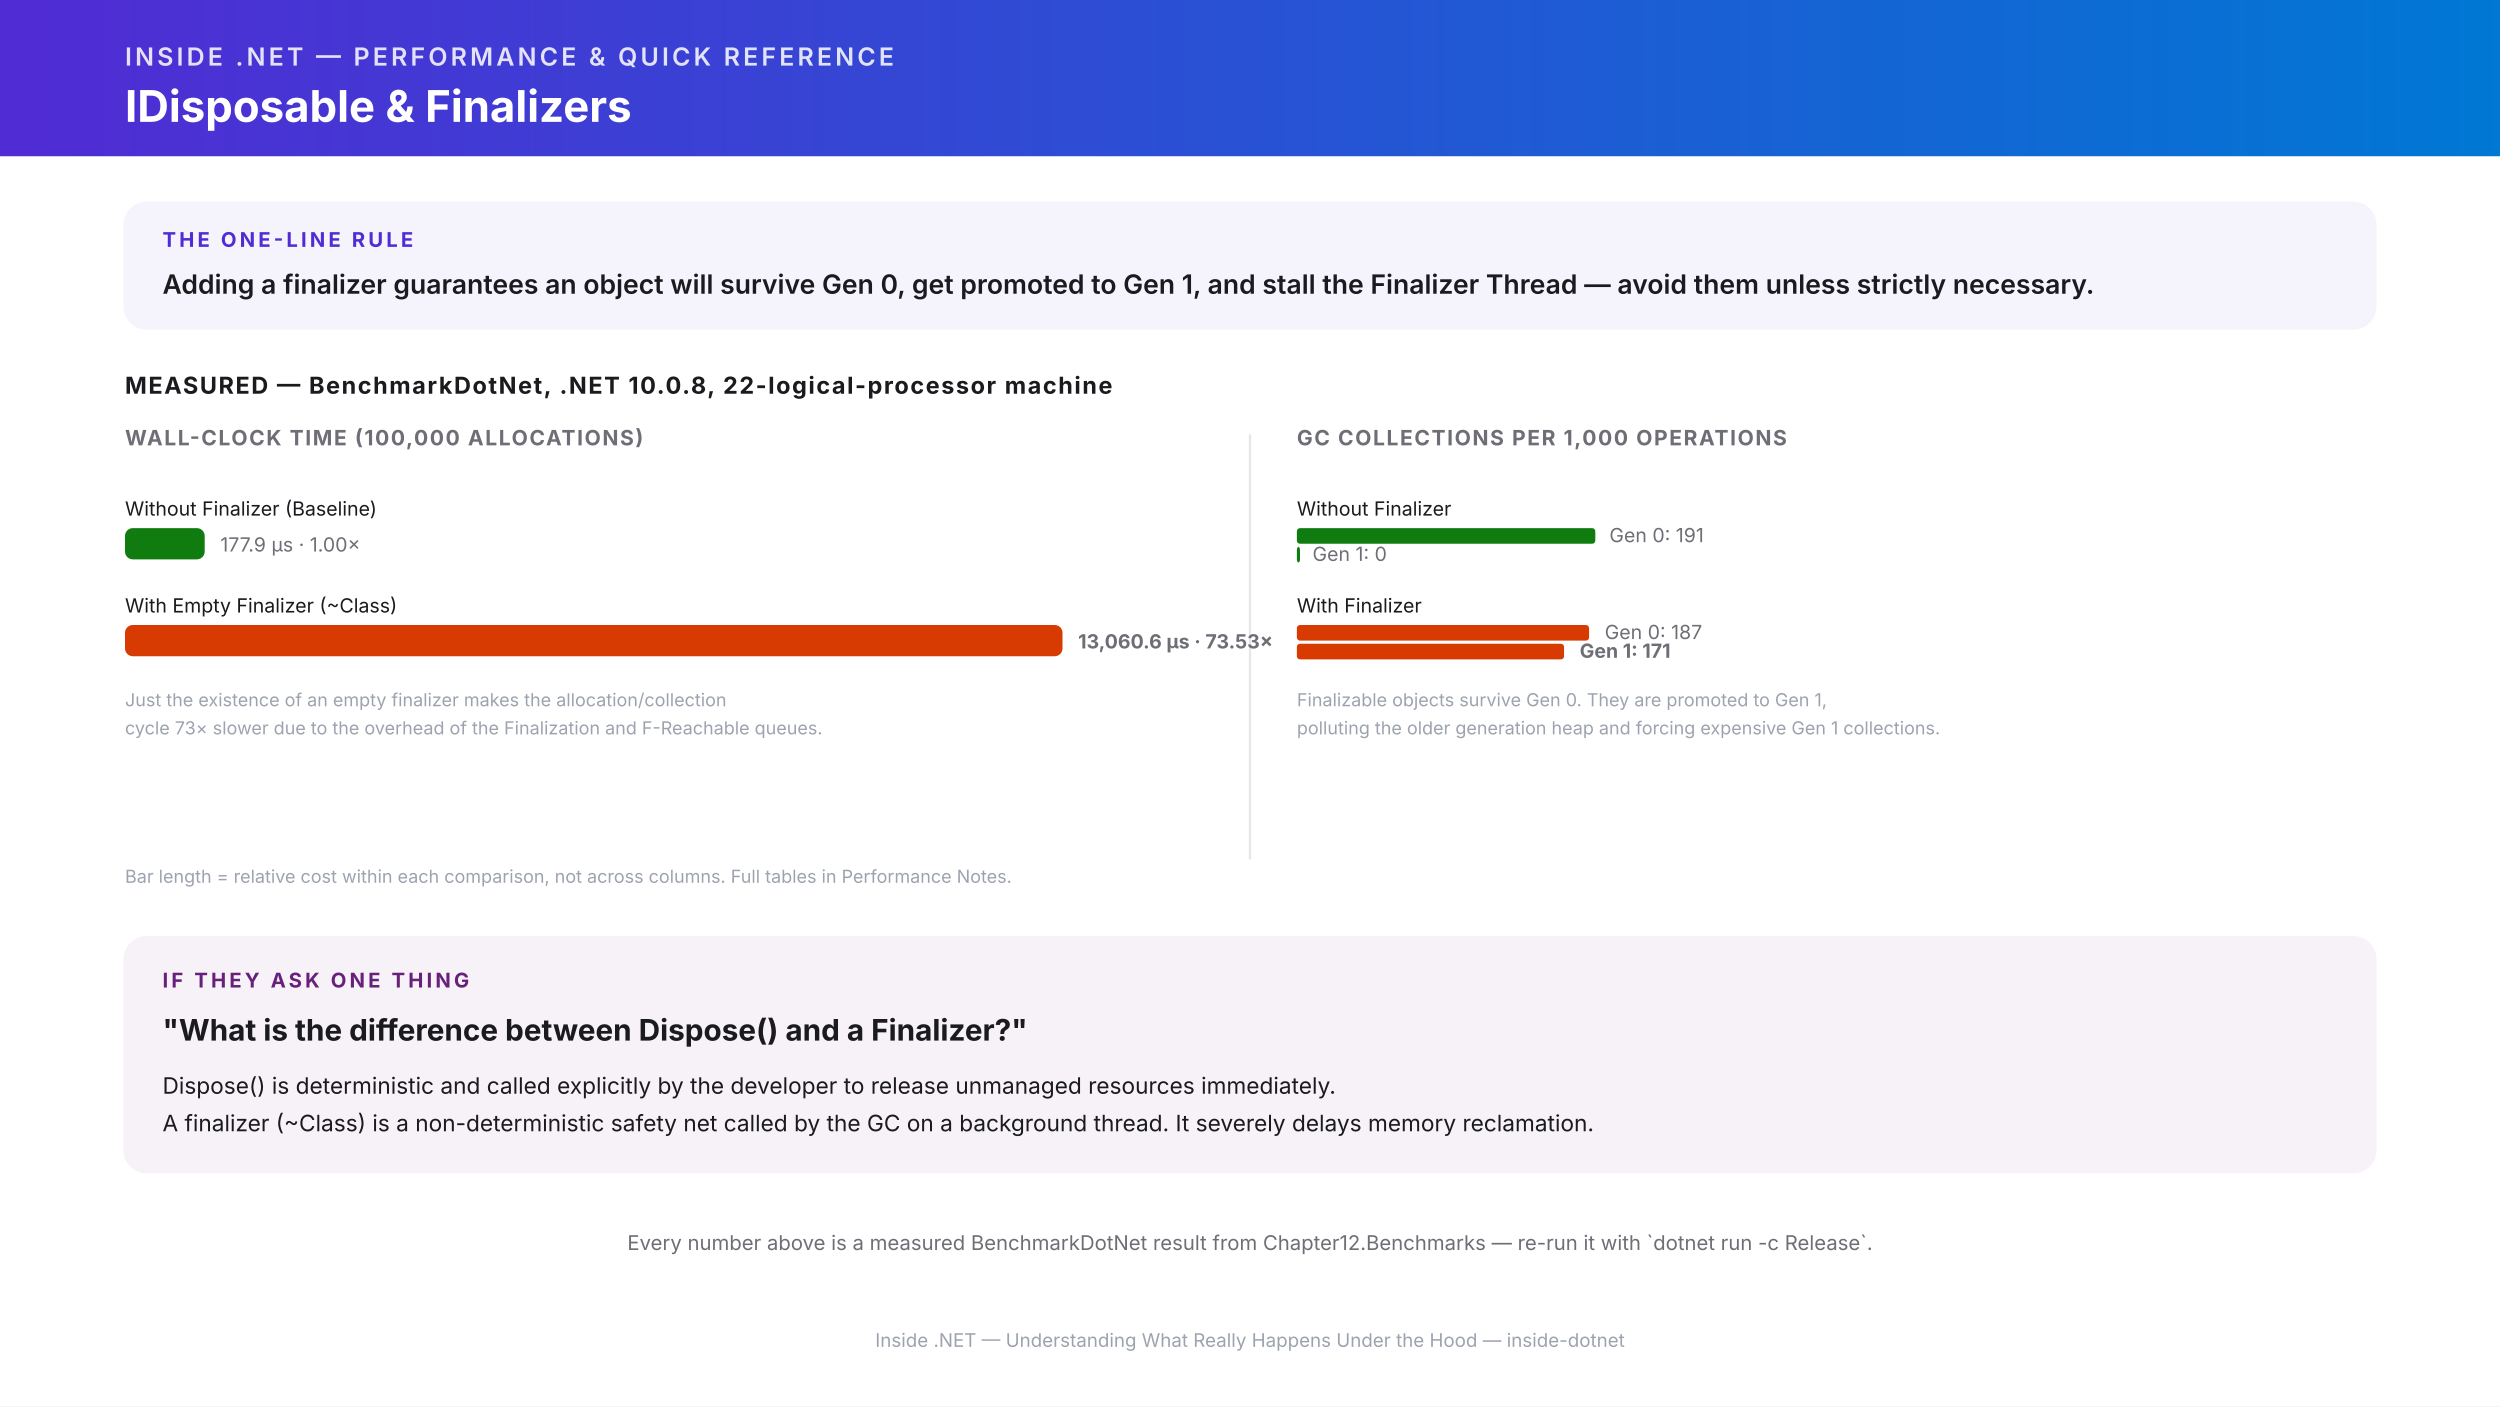
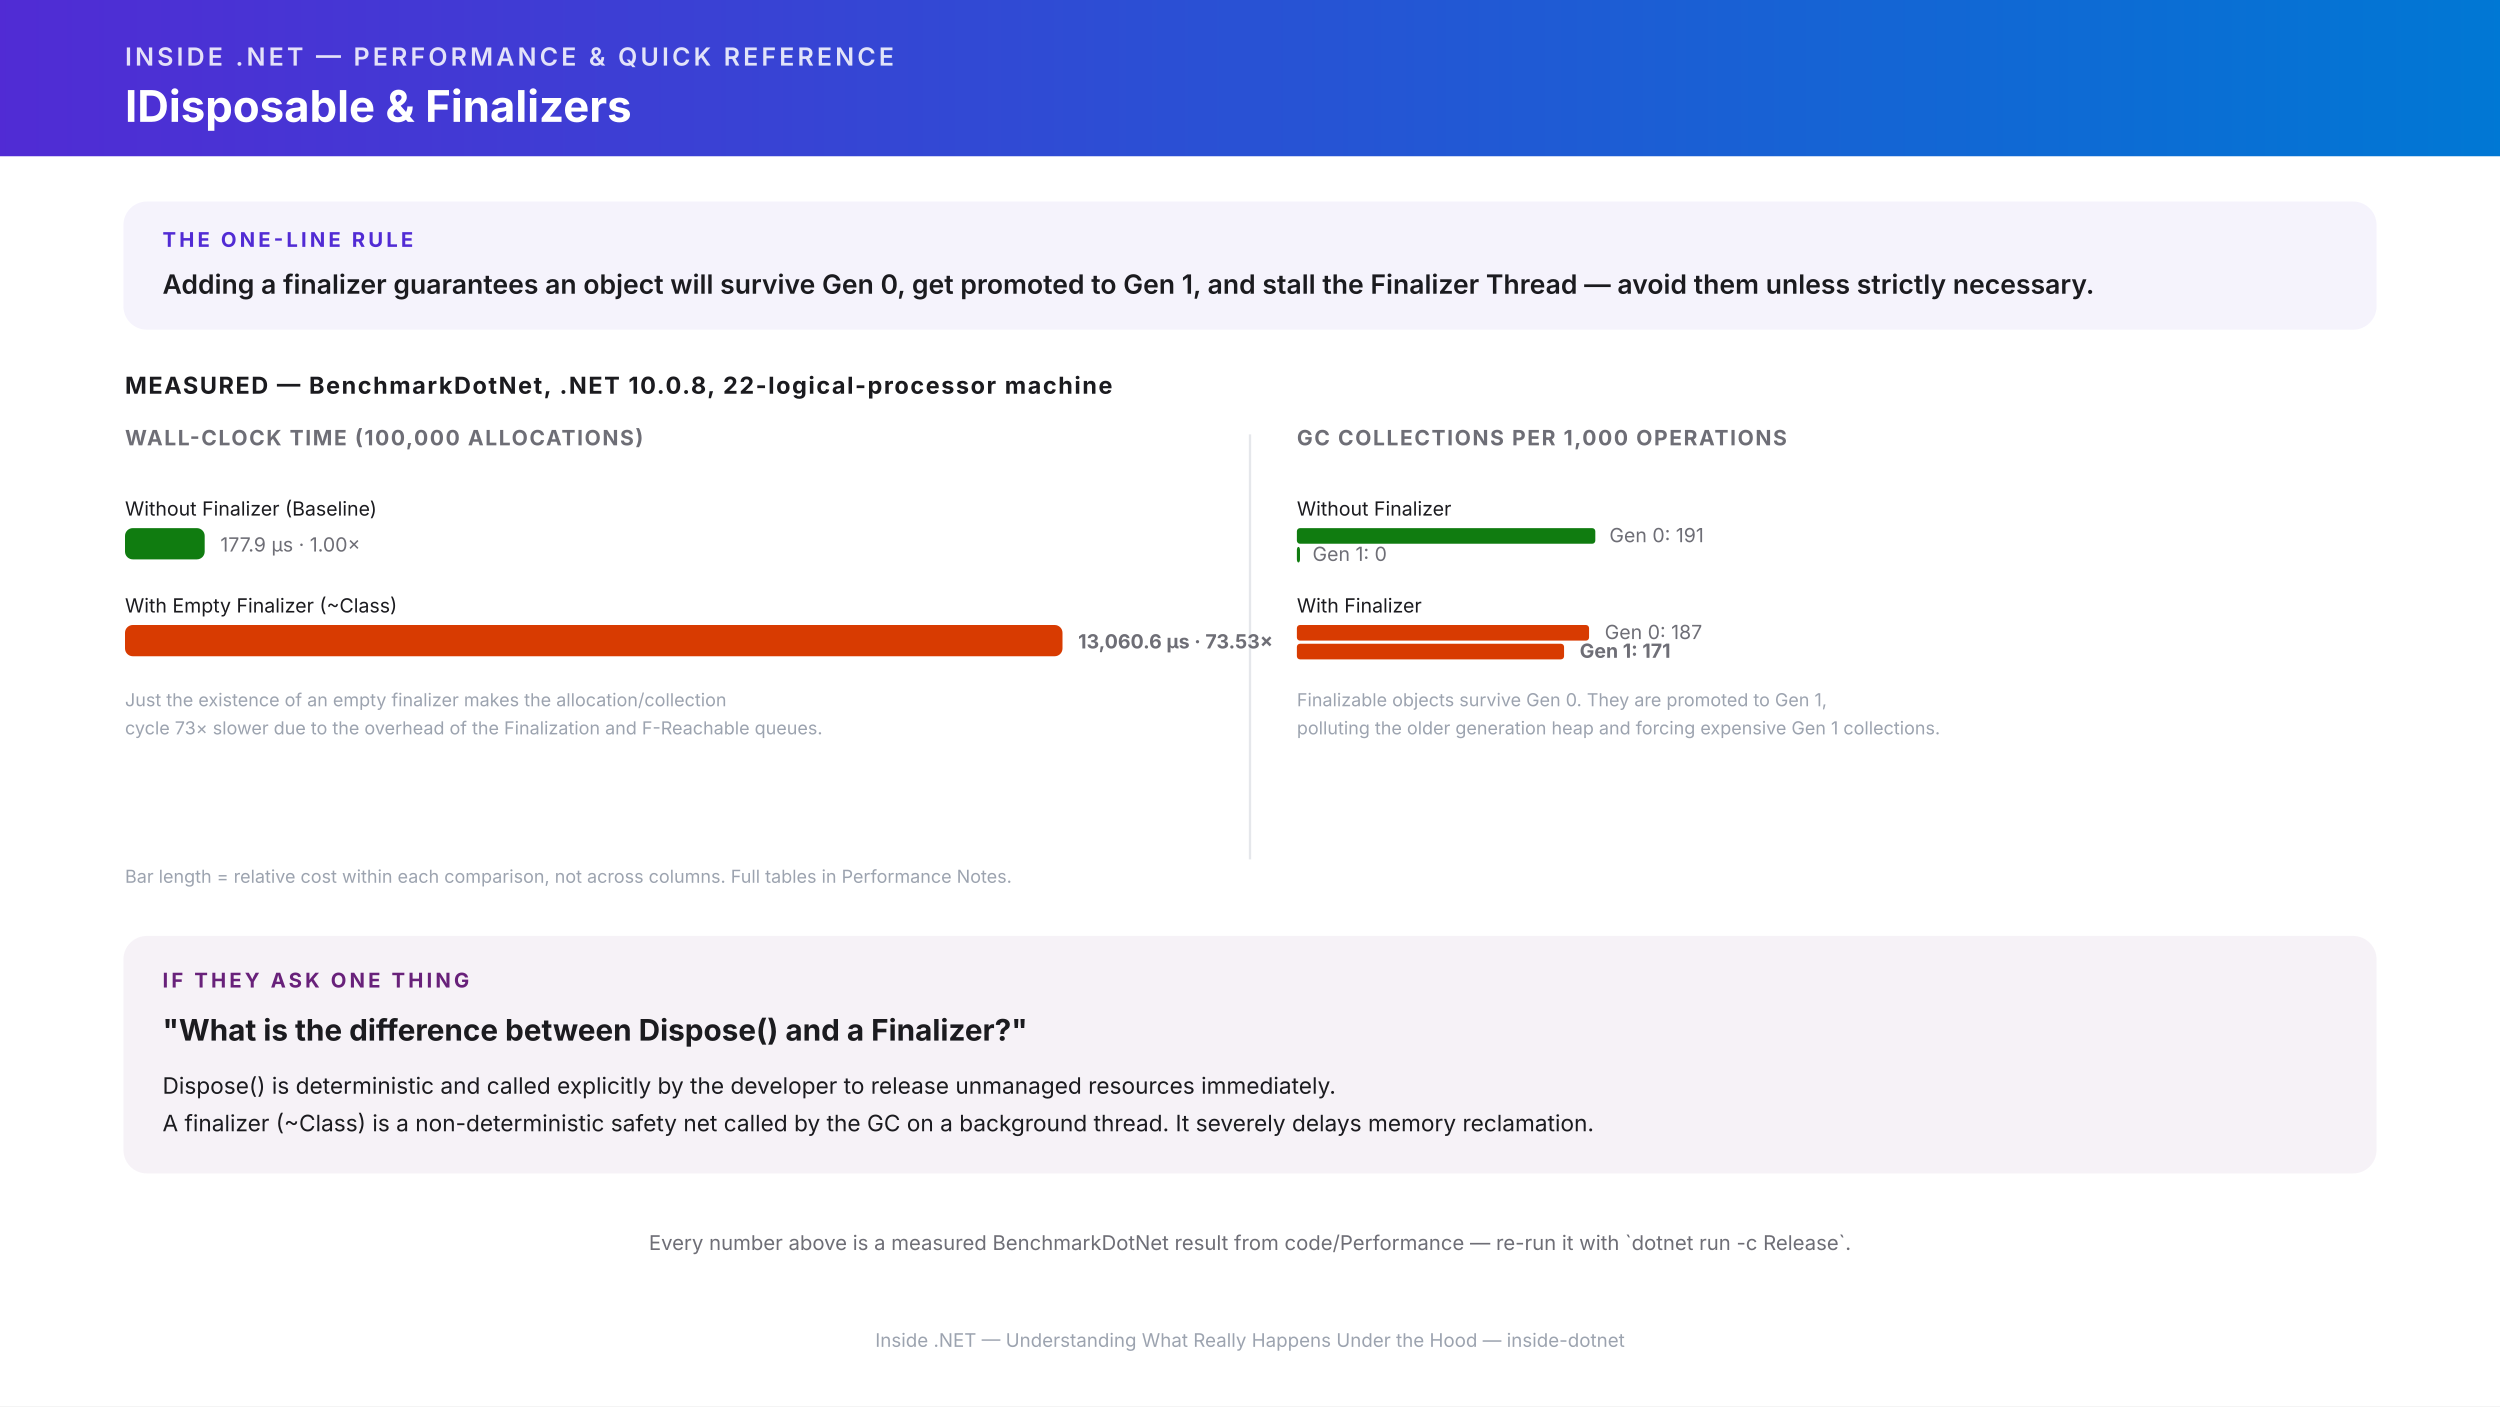
<svg xmlns="http://www.w3.org/2000/svg" viewBox="0 0 1600 900">
  <defs>
    <linearGradient id="perfHeader" x1="0%" y1="0%" x2="100%" y2="0%">
      <stop offset="0%" stop-color="#512BD4" />
      <stop offset="100%" stop-color="#0078D4" />
    </linearGradient>
  </defs>
  <rect width="1600" height="900" fill="#FFFFFF" />
  <rect width="1600" height="100" fill="url(#perfHeader)" />
  <text x="80" y="42" font-family="Segoe UI, Inter, sans-serif" font-size="16" font-weight="600" fill="#FFFFFF" opacity="0.85" letter-spacing="2">INSIDE .NET — PERFORMANCE &amp; QUICK REFERENCE</text>
  <text x="80" y="78" font-family="Segoe UI, Inter, sans-serif" font-size="28" font-weight="700" fill="#FFFFFF">IDisposable &amp; Finalizers</text>
  <rect x="80" y="130" width="1440" height="80" rx="14" fill="#512BD4" opacity="0.06" stroke="#512BD4" stroke-width="2" />
  <text x="104" y="158" font-family="Segoe UI, Inter, sans-serif" font-size="13" font-weight="700" fill="#512BD4" letter-spacing="2">THE ONE-LINE RULE</text>
  <text x="104" y="188" font-family="Segoe UI, Inter, sans-serif" font-size="17" font-weight="600" fill="#1B1B1F">Adding a finalizer guarantees an object will survive Gen 0, get promoted to Gen 1, and stall the Finalizer Thread — avoid them unless strictly necessary.</text>
  <text x="80" y="252" font-family="Segoe UI, Inter, sans-serif" font-size="15" font-weight="700" fill="#1B1B1F" letter-spacing="1">MEASURED — BenchmarkDotNet, .NET 10.0.8, 22-logical-processor machine</text>
  <line x1="800" y1="278" x2="800" y2="550" stroke="#E5E7EB" stroke-width="1.5" />
  <text x="80" y="285" font-family="Segoe UI, Inter, sans-serif" font-size="13.5" font-weight="700" fill="#6E6E76" letter-spacing="1">WALL-CLOCK TIME (100,000 ALLOCATIONS)</text>
  <g font-family="Segoe UI, Inter, sans-serif" font-size="12.5">
    <text x="80" y="330" fill="#1B1B1F">Without Finalizer (Baseline)</text>
    <rect x="80" y="338" width="51" height="20" rx="5" fill="#107C10" />
    <text x="141" y="353" fill="#6E6E76">177.9 µs · 1.00×</text>
    <text x="80" y="392" fill="#1B1B1F">With Empty Finalizer (~Class)</text>
    <rect x="80" y="400" width="600" height="20" rx="5" fill="#D83B01" />
    <text x="690" y="415" fill="#6E6E76" font-weight="700">13,060.6 µs · 73.53×</text>
  </g>
  <text x="80" y="452" font-family="Segoe UI, Inter, sans-serif" font-size="11.5" fill="#9CA3AF">Just the existence of an empty finalizer makes the allocation/collection</text>
  <text x="80" y="470" font-family="Segoe UI, Inter, sans-serif" font-size="11.5" fill="#9CA3AF">cycle 73× slower due to the overhead of the Finalization and F-Reachable queues.</text>
  <text x="830" y="285" font-family="Segoe UI, Inter, sans-serif" font-size="13.5" font-weight="700" fill="#6E6E76" letter-spacing="1">GC COLLECTIONS PER 1,000 OPERATIONS</text>
  <g font-family="Segoe UI, Inter, sans-serif" font-size="12.5">
    <text x="830" y="330" fill="#1B1B1F">Without Finalizer</text>
    <rect x="830" y="338" width="191" height="10" rx="2" fill="#107C10" />
    <text x="1030" y="347" fill="#6E6E76">Gen 0: 191</text>
    <rect x="830" y="350" width="2" height="10" rx="2" fill="#107C10" />
    <text x="840" y="359" fill="#6E6E76">Gen 1: 0</text>
    <text x="830" y="392" fill="#1B1B1F">With Finalizer</text>
    <rect x="830" y="400" width="187" height="10" rx="2" fill="#D83B01" />
    <text x="1027" y="409" fill="#6E6E76">Gen 0: 187</text>
    <rect x="830" y="412" width="171" height="10" rx="2" fill="#D83B01" />
    <text x="1011" y="421" fill="#6E6E76" font-weight="700">Gen 1: 171</text>
  </g>
  <text x="830" y="452" font-family="Segoe UI, Inter, sans-serif" font-size="11.5" fill="#9CA3AF">Finalizable objects survive Gen 0. They are promoted to Gen 1,</text>
  <text x="830" y="470" font-family="Segoe UI, Inter, sans-serif" font-size="11.5" fill="#9CA3AF">polluting the older generation heap and forcing expensive Gen 1 collections.</text>
  <text x="80" y="565" font-family="Segoe UI, Inter, sans-serif" font-size="11.5" fill="#9CA3AF">Bar length = relative cost within each comparison, not across columns. Full tables in Performance Notes.</text>
  <rect x="80" y="600" width="1440" height="150" rx="14" fill="#68217A" opacity="0.06" stroke="#68217A" stroke-width="2" />
  <text x="104" y="632" font-family="Segoe UI, Inter, sans-serif" font-size="13" font-weight="700" fill="#68217A" letter-spacing="2">IF THEY ASK ONE THING</text>
  <text x="104" y="666" font-family="Segoe UI, Inter, sans-serif" font-size="19" font-weight="700" fill="#1B1B1F">"What is the difference between Dispose() and a Finalizer?"</text>
  <text x="104" y="700" font-family="Segoe UI, Inter, sans-serif" font-size="14.5" fill="#1B1B1F">Dispose() is deterministic and called explicitly by the developer to release unmanaged resources immediately.</text>
  <text x="104" y="724" font-family="Segoe UI, Inter, sans-serif" font-size="14.5" fill="#1B1B1F">A finalizer (~Class) is a non-deterministic safety net called by the GC on a background thread. It severely delays memory reclamation.</text>
-   <text x="800" y="800" font-family="Segoe UI, Inter, sans-serif" font-size="13" fill="#6E6E76" text-anchor="middle">Every number above is a measured BenchmarkDotNet result from Chapter12.Benchmarks — re-run it with `dotnet run -c Release`.</text>
+   <text x="800" y="800" font-family="Segoe UI, Inter, sans-serif" font-size="13" fill="#6E6E76" text-anchor="middle">Every number above is a measured BenchmarkDotNet result from code/Performance — re-run it with `dotnet run -c Release`.</text>
  <text x="800" y="862" font-family="Segoe UI, Inter, sans-serif" font-size="12" fill="#9CA3AF" text-anchor="middle">Inside .NET — Understanding What Really Happens Under the Hood — inside-dotnet</text>
</svg>
